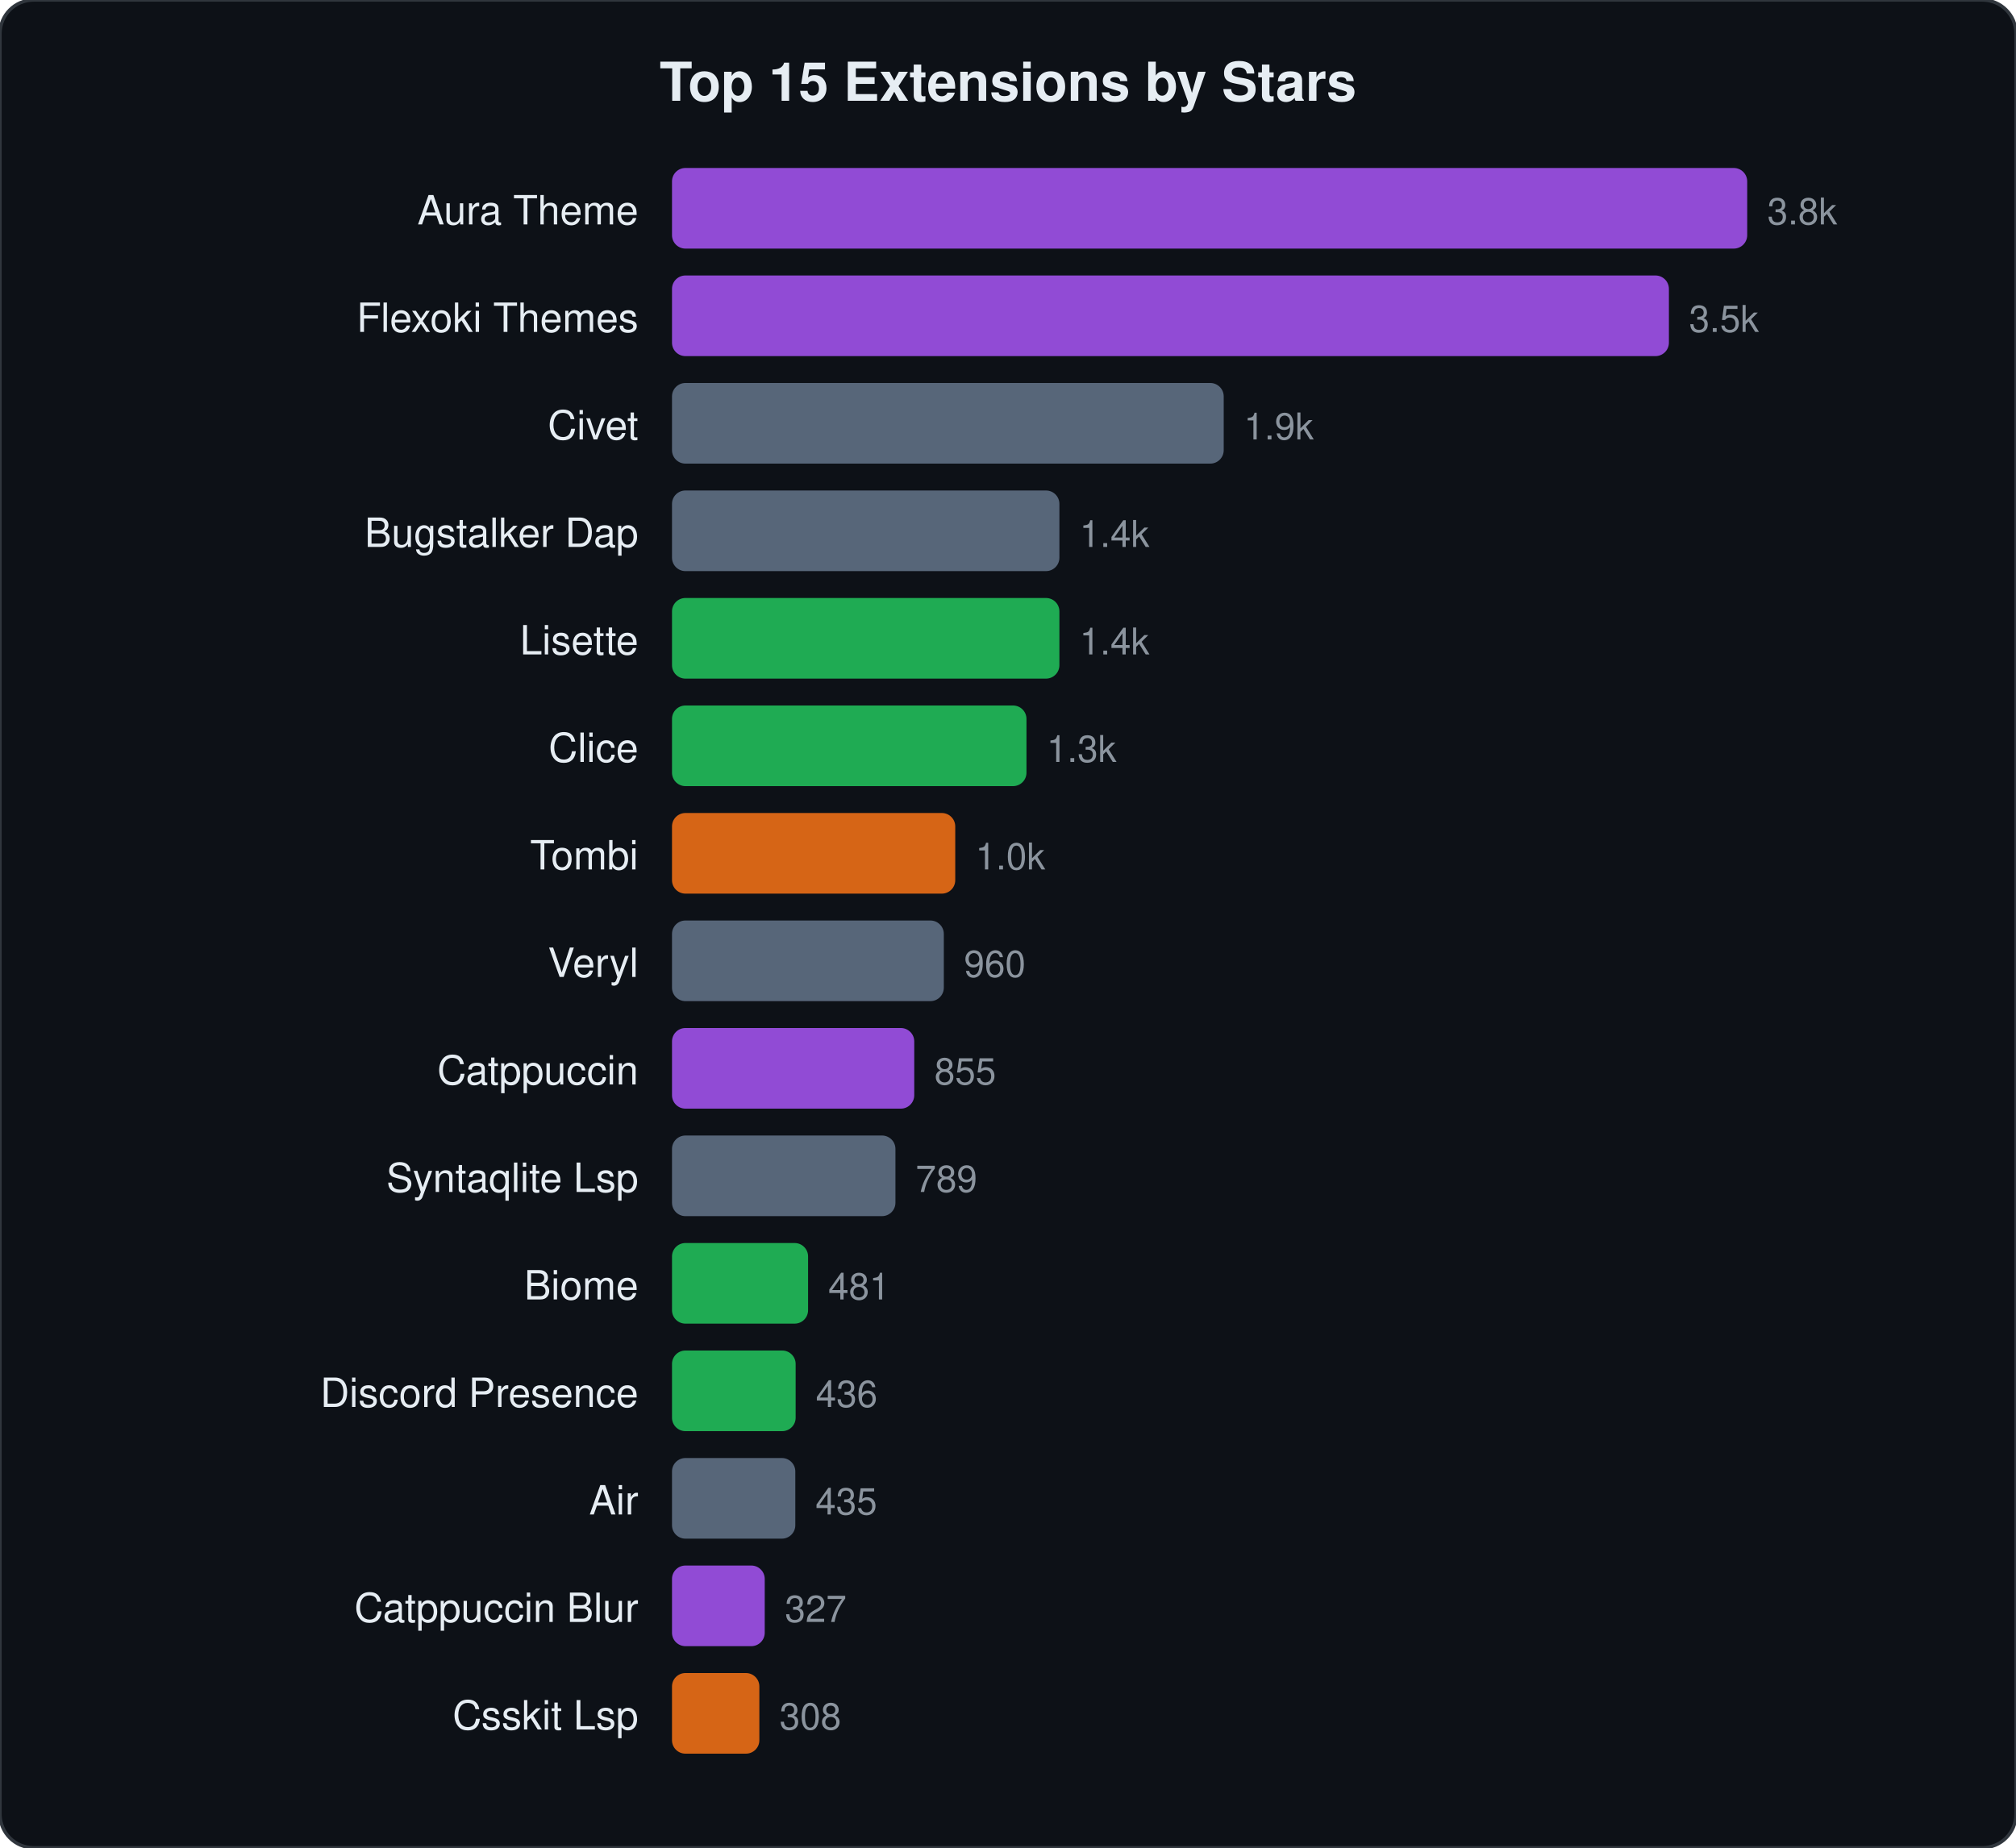
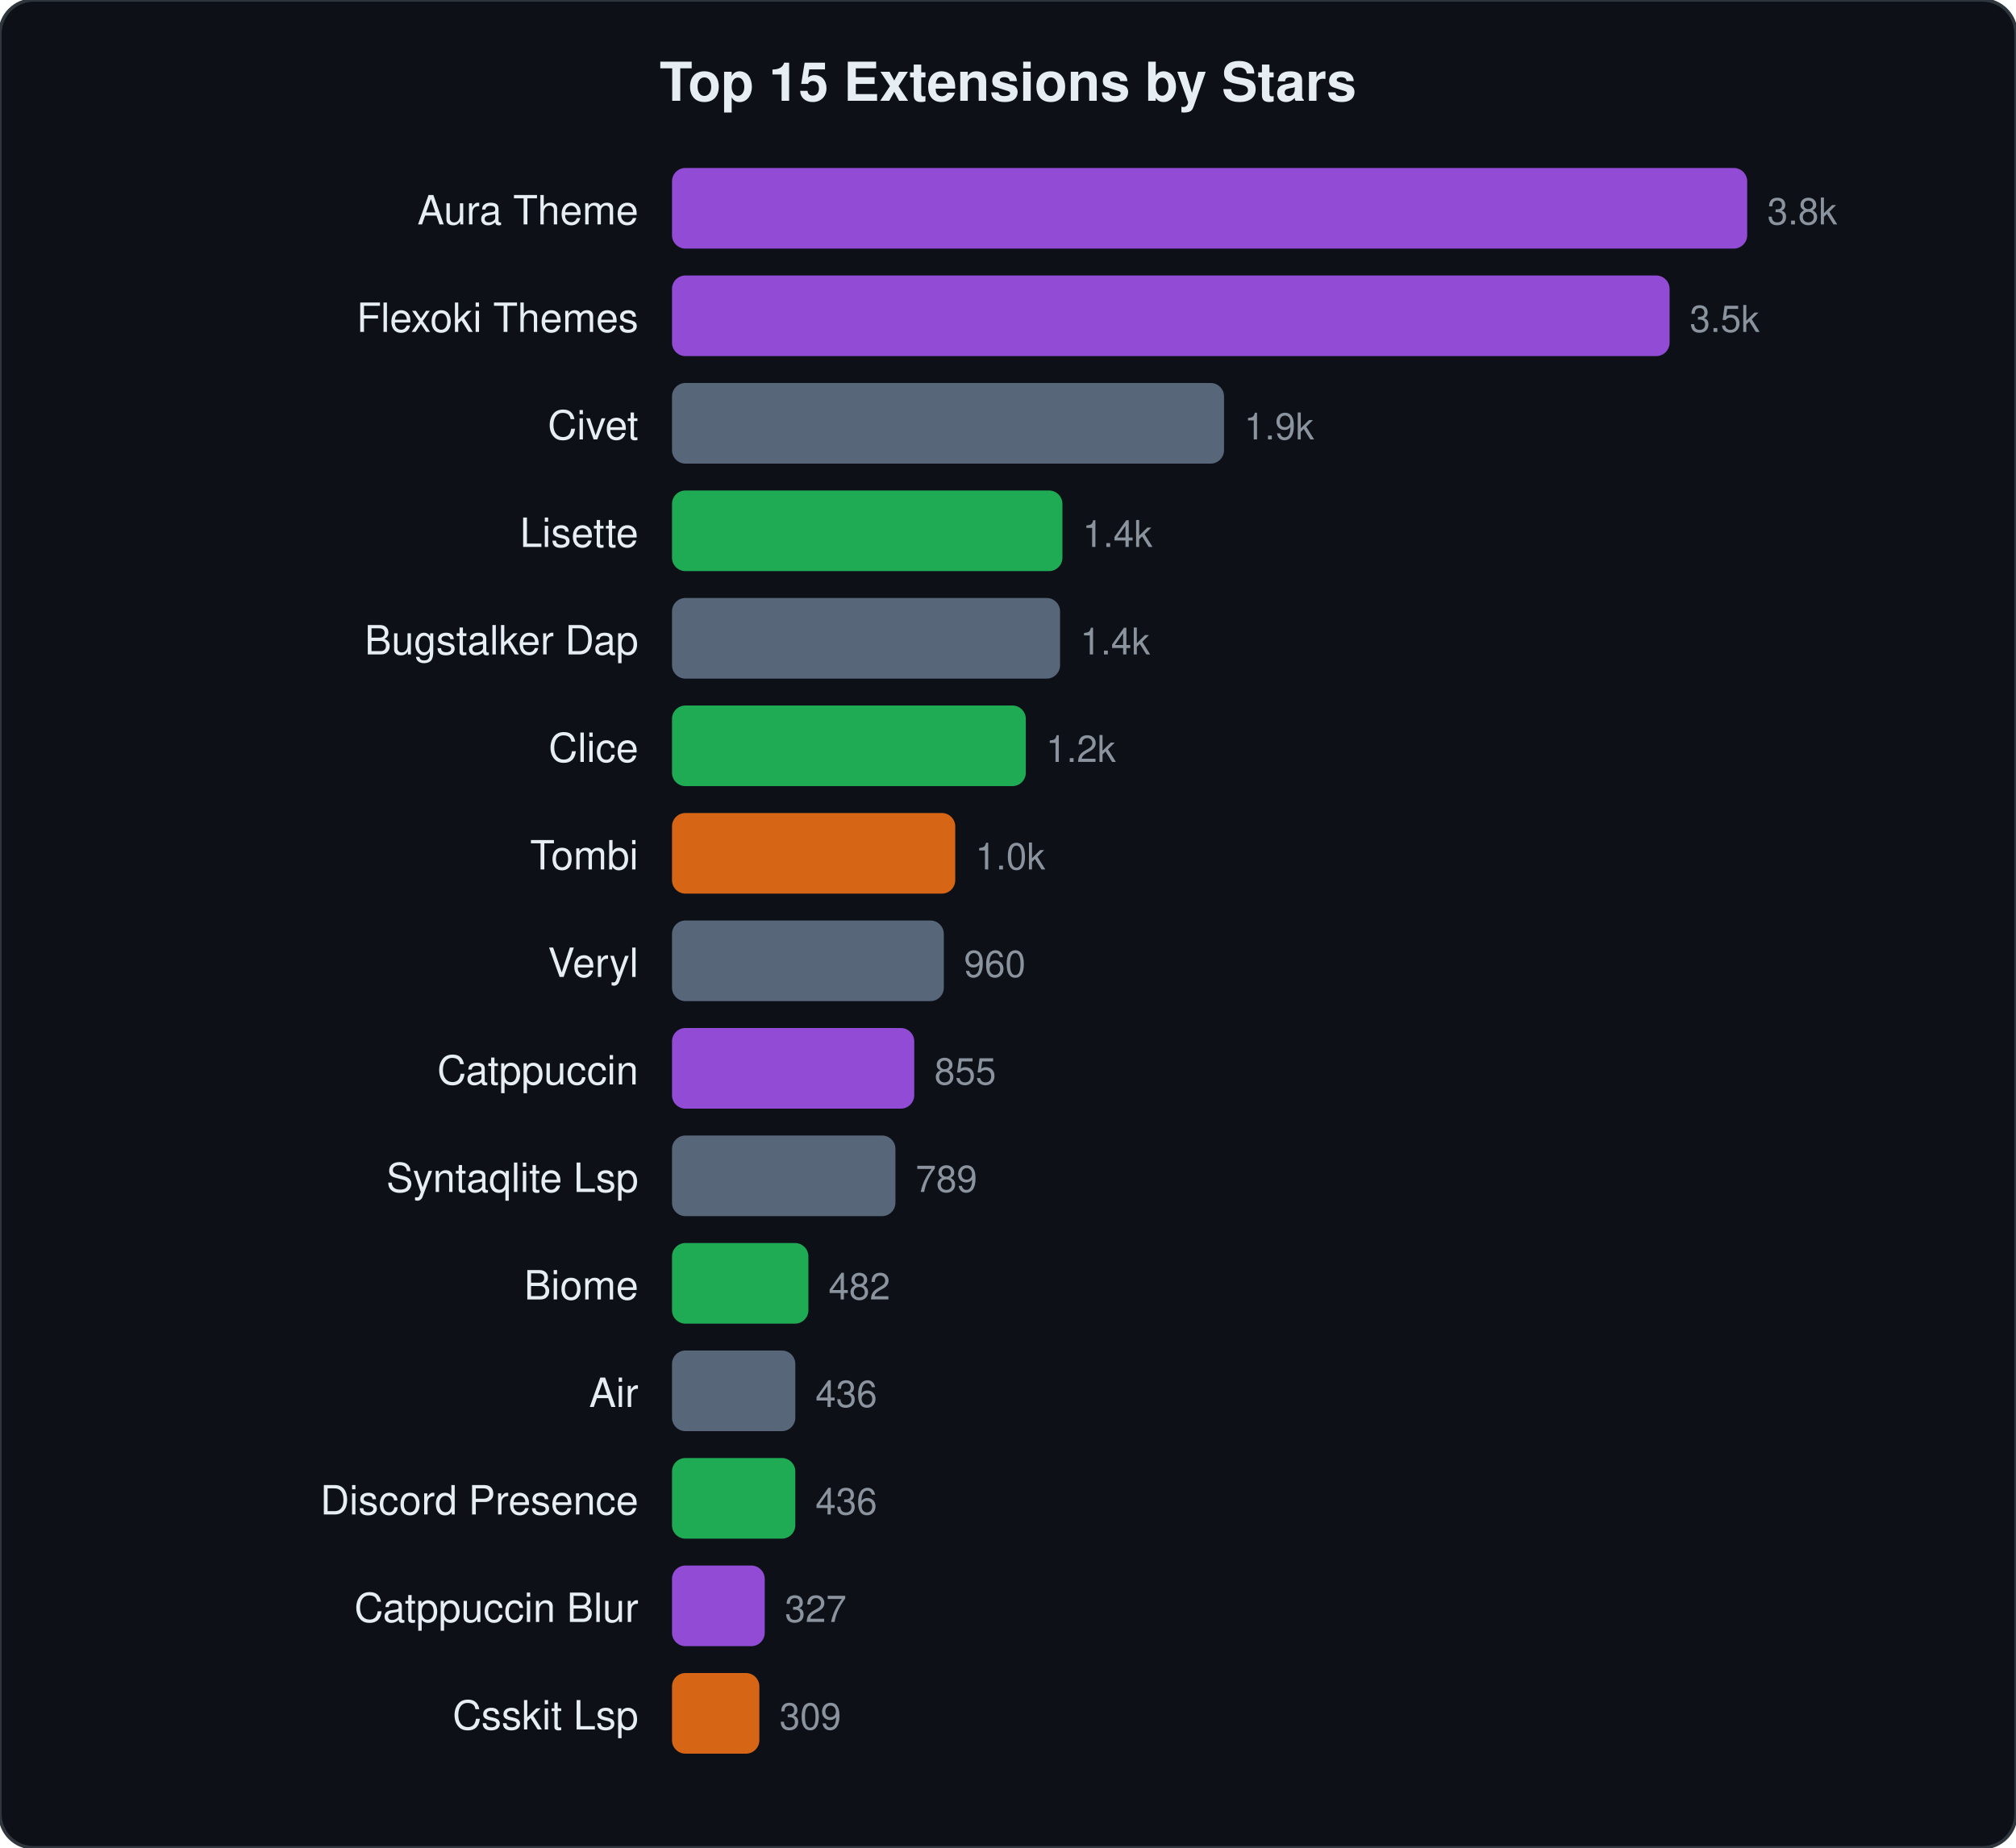
<svg xmlns="http://www.w3.org/2000/svg" viewBox="0 0 600 550" width="600" height="550">
  <style>text{font-family:-apple-system,BlinkMacSystemFont,"Segoe UI",Helvetica,Arial,sans-serif;fill:#e6edf3}.name{font-size:12px}.stars{font-size:11px;fill:#8b949e}.title{font-size:16px;font-weight:600}</style>
  <rect width="600" height="550" rx="10" fill="#0d1117" stroke="#30363d" stroke-width="1" />
  <text x="300" y="30" text-anchor="middle" class="title">Top 15 Extensions by Stars</text>
  <text x="190" y="66.8" text-anchor="end" class="name">Aura Theme</text>
  <rect x="200" y="50.0" width="320.0" height="24" rx="4" fill="#a855f7" opacity="0.85" />
  <text x="526.0" y="66.8" class="stars">3.8k</text>
  <text x="190" y="98.8" text-anchor="end" class="name">Flexoki Themes</text>
-   <rect x="200" y="82.0" width="296.7" height="24" rx="4" fill="#a855f7" opacity="0.85" />
-   <text x="502.7" y="98.8" class="stars">3.5k</text>
+   <rect x="200" y="82.0" width="296.9" height="24" rx="4" fill="#a855f7" opacity="0.85" />
+   <text x="502.9" y="98.8" class="stars">3.5k</text>
  <text x="190" y="130.8" text-anchor="end" class="name">Civet</text>
-   <rect x="200" y="114.0" width="164.2" height="24" rx="4" fill="#64748b" opacity="0.85" />
-   <text x="370.2" y="130.8" class="stars">1.9k</text>
-   <text x="190" y="162.8" text-anchor="end" class="name">Bugstalker Dap</text>
-   <rect x="200" y="146.0" width="115.3" height="24" rx="4" fill="#64748b" opacity="0.85" />
-   <text x="321.3" y="162.8" class="stars">1.4k</text>
-   <text x="190" y="194.8" text-anchor="end" class="name">Lisette</text>
-   <rect x="200" y="178.0" width="115.3" height="24" rx="4" fill="#22c55e" opacity="0.85" />
-   <text x="321.3" y="194.8" class="stars">1.4k</text>
+   <rect x="200" y="114.0" width="164.3" height="24" rx="4" fill="#64748b" opacity="0.85" />
+   <text x="370.3" y="130.8" class="stars">1.9k</text>
+   <text x="190" y="162.8" text-anchor="end" class="name">Lisette</text>
+   <rect x="200" y="146.0" width="116.2" height="24" rx="4" fill="#22c55e" opacity="0.85" />
+   <text x="322.2" y="162.8" class="stars">1.4k</text>
+   <text x="190" y="194.8" text-anchor="end" class="name">Bugstalker Dap</text>
+   <rect x="200" y="178.0" width="115.5" height="24" rx="4" fill="#64748b" opacity="0.85" />
+   <text x="321.5" y="194.8" class="stars">1.4k</text>
  <text x="190" y="226.8" text-anchor="end" class="name">Clice</text>
-   <rect x="200" y="210.0" width="105.5" height="24" rx="4" fill="#22c55e" opacity="0.85" />
-   <text x="311.5" y="226.8" class="stars">1.3k</text>
+   <rect x="200" y="210.0" width="105.3" height="24" rx="4" fill="#22c55e" opacity="0.85" />
+   <text x="311.3" y="226.8" class="stars">1.2k</text>
  <text x="190" y="258.8" text-anchor="end" class="name">Tombi</text>
  <rect x="200" y="242.0" width="84.3" height="24" rx="4" fill="#f97316" opacity="0.85" />
  <text x="290.3" y="258.8" class="stars">1.0k</text>
  <text x="190" y="290.8" text-anchor="end" class="name">Veryl</text>
  <rect x="200" y="274.0" width="80.9" height="24" rx="4" fill="#64748b" opacity="0.85" />
  <text x="286.9" y="290.8" class="stars">960</text>
  <text x="190" y="322.8" text-anchor="end" class="name">Catppuccin</text>
  <rect x="200" y="306.0" width="72.1" height="24" rx="4" fill="#a855f7" opacity="0.85" />
  <text x="278.1" y="322.8" class="stars">855</text>
  <text x="190" y="354.8" text-anchor="end" class="name">Syntaqlite Lsp</text>
  <rect x="200" y="338.0" width="66.5" height="24" rx="4" fill="#64748b" opacity="0.85" />
  <text x="272.5" y="354.8" class="stars">789</text>
  <text x="190" y="386.8" text-anchor="end" class="name">Biome</text>
-   <rect x="200" y="370.0" width="40.5" height="24" rx="4" fill="#22c55e" opacity="0.85" />
-   <text x="246.5" y="386.8" class="stars">481</text>
-   <text x="190" y="418.8" text-anchor="end" class="name">Discord Presence</text>
-   <rect x="200" y="402.0" width="36.8" height="24" rx="4" fill="#22c55e" opacity="0.85" />
-   <text x="242.8" y="418.8" class="stars">436</text>
-   <text x="190" y="450.8" text-anchor="end" class="name">Air</text>
-   <rect x="200" y="434.0" width="36.7" height="24" rx="4" fill="#64748b" opacity="0.85" />
-   <text x="242.7" y="450.8" class="stars">435</text>
+   <rect x="200" y="370.0" width="40.6" height="24" rx="4" fill="#22c55e" opacity="0.85" />
+   <text x="246.6" y="386.8" class="stars">482</text>
+   <text x="190" y="418.8" text-anchor="end" class="name">Air</text>
+   <rect x="200" y="402.0" width="36.7" height="24" rx="4" fill="#64748b" opacity="0.85" />
+   <text x="242.7" y="418.8" class="stars">436</text>
+   <text x="190" y="450.8" text-anchor="end" class="name">Discord Presence</text>
+   <rect x="200" y="434.0" width="36.7" height="24" rx="4" fill="#22c55e" opacity="0.85" />
+   <text x="242.7" y="450.8" class="stars">436</text>
  <text x="190" y="482.8" text-anchor="end" class="name">Catppuccin Blur</text>
  <rect x="200" y="466.0" width="27.6" height="24" rx="4" fill="#a855f7" opacity="0.85" />
  <text x="233.6" y="482.8" class="stars">327</text>
  <text x="190" y="514.8" text-anchor="end" class="name">Csskit Lsp</text>
  <rect x="200" y="498.0" width="26.0" height="24" rx="4" fill="#f97316" opacity="0.85" />
-   <text x="232.0" y="514.8" class="stars">308</text>
+   <text x="232.0" y="514.8" class="stars">309</text>
</svg>
